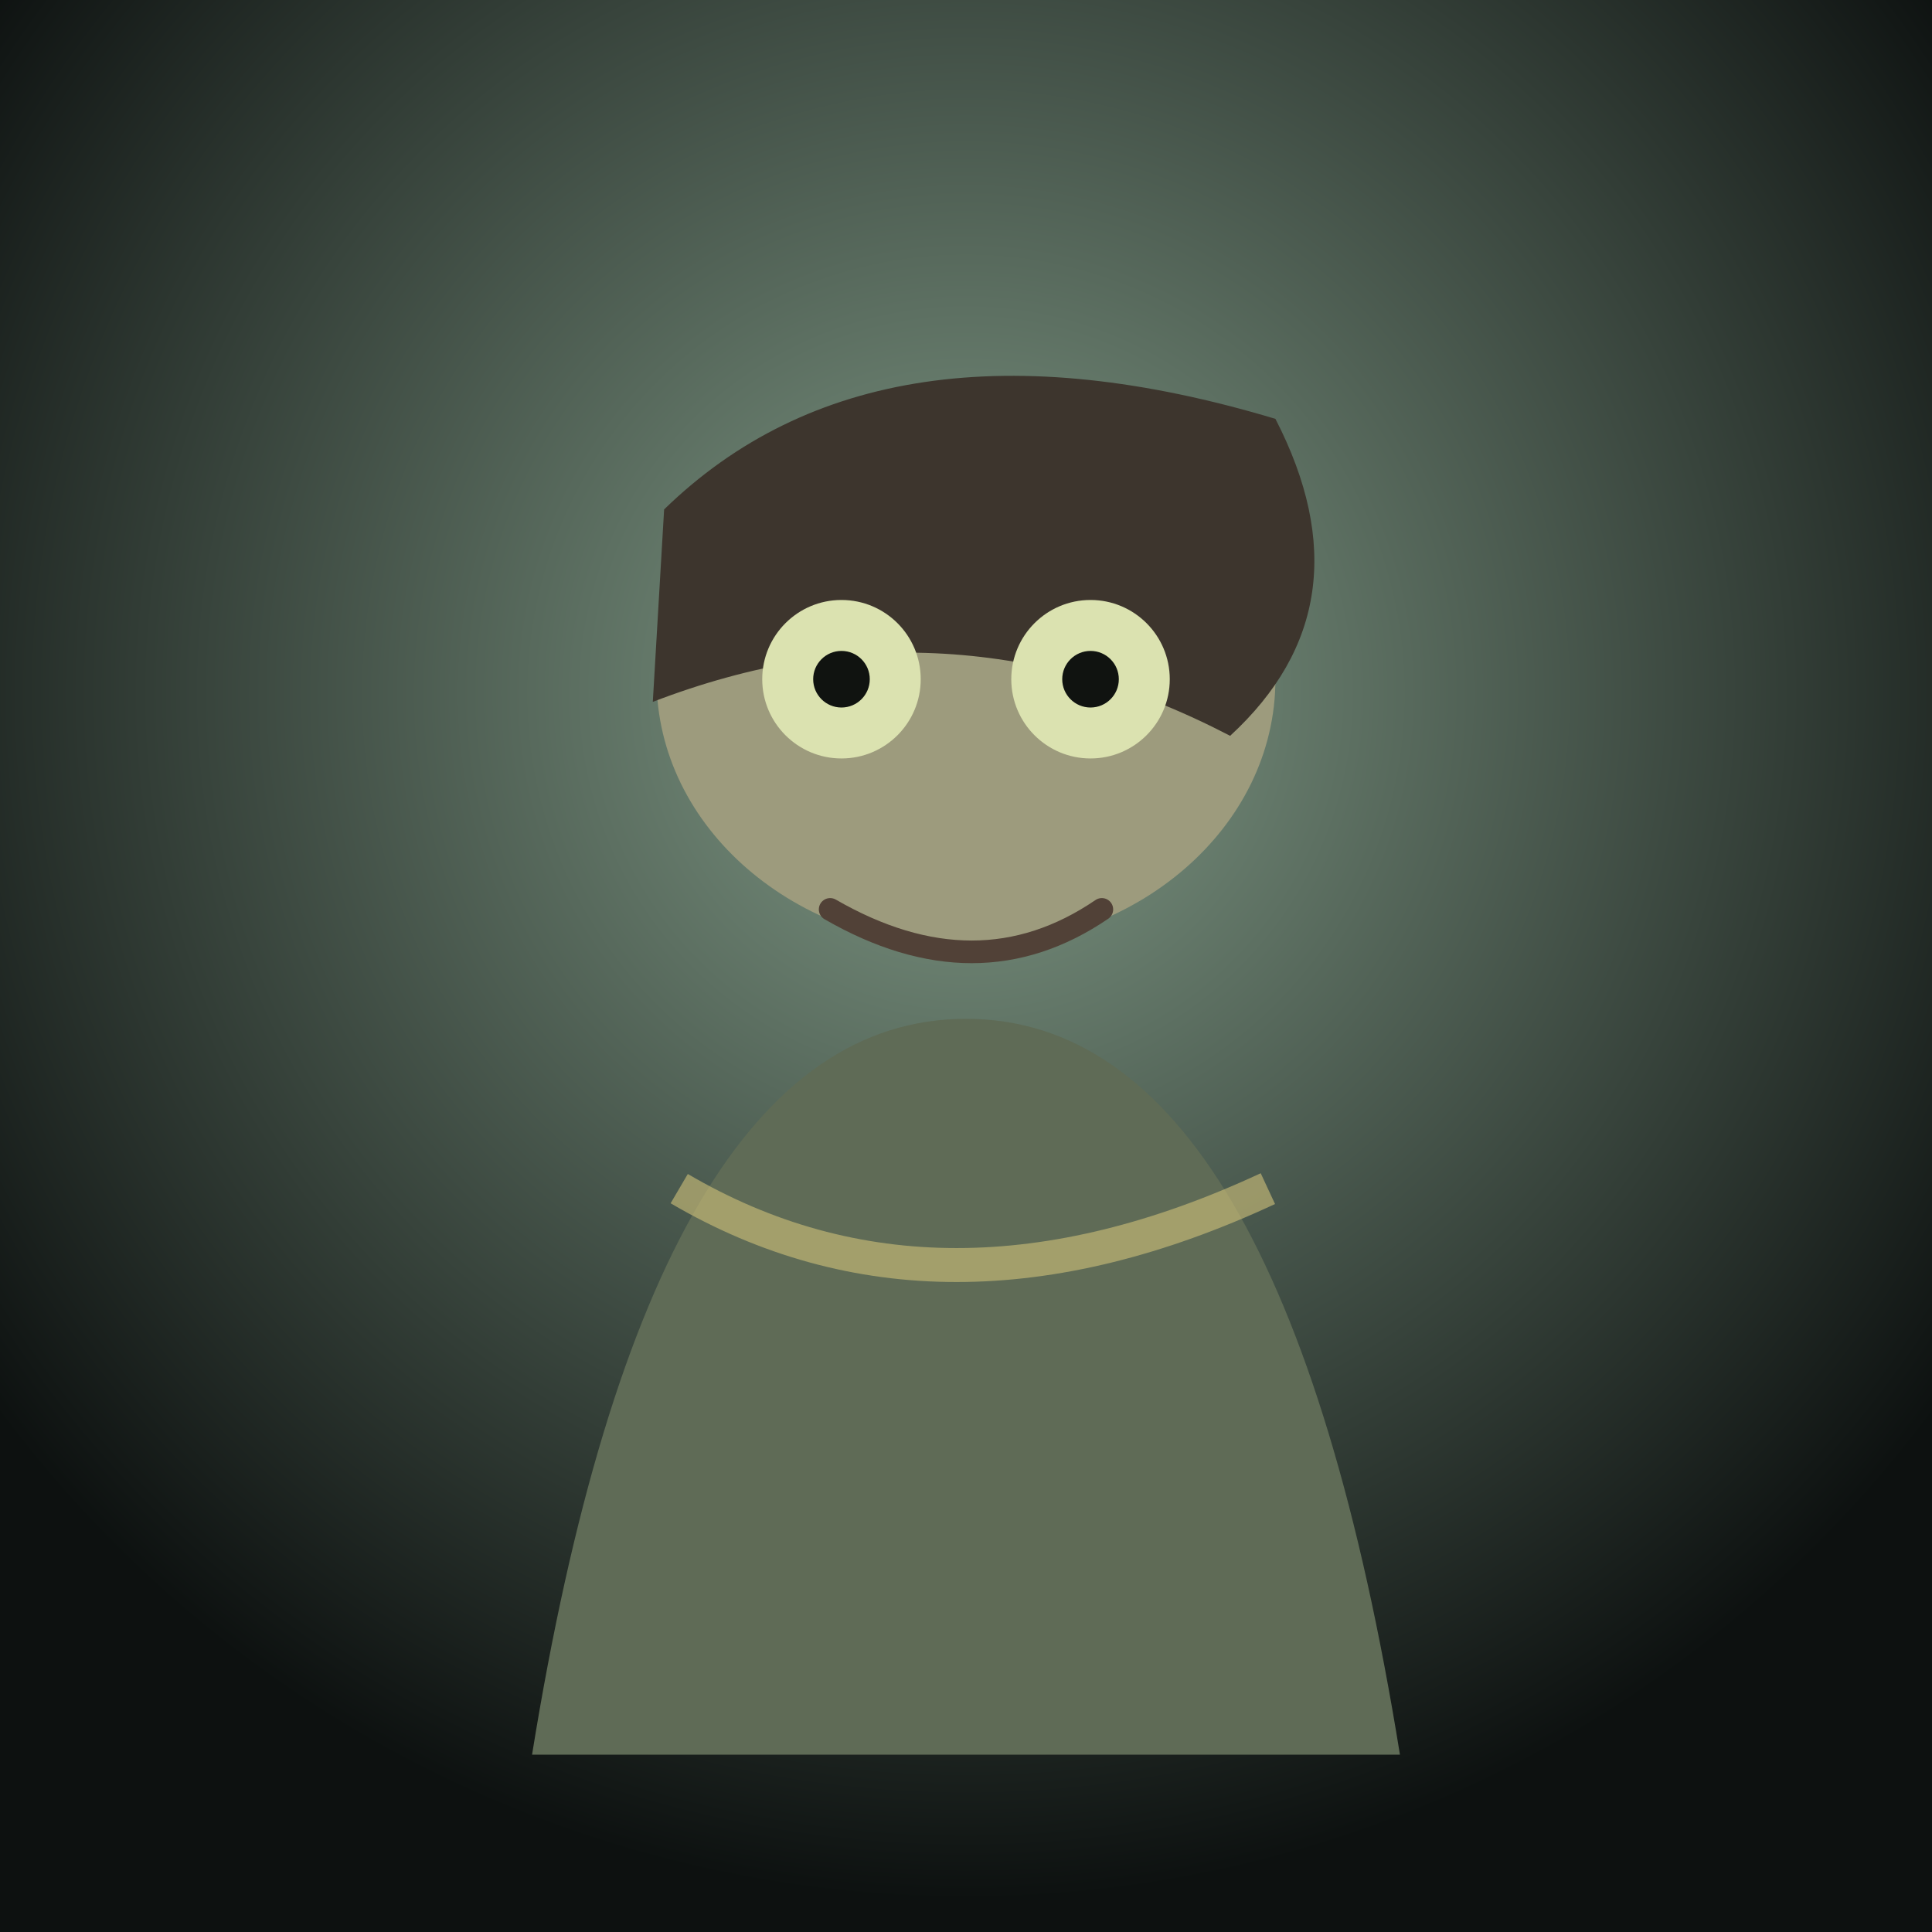
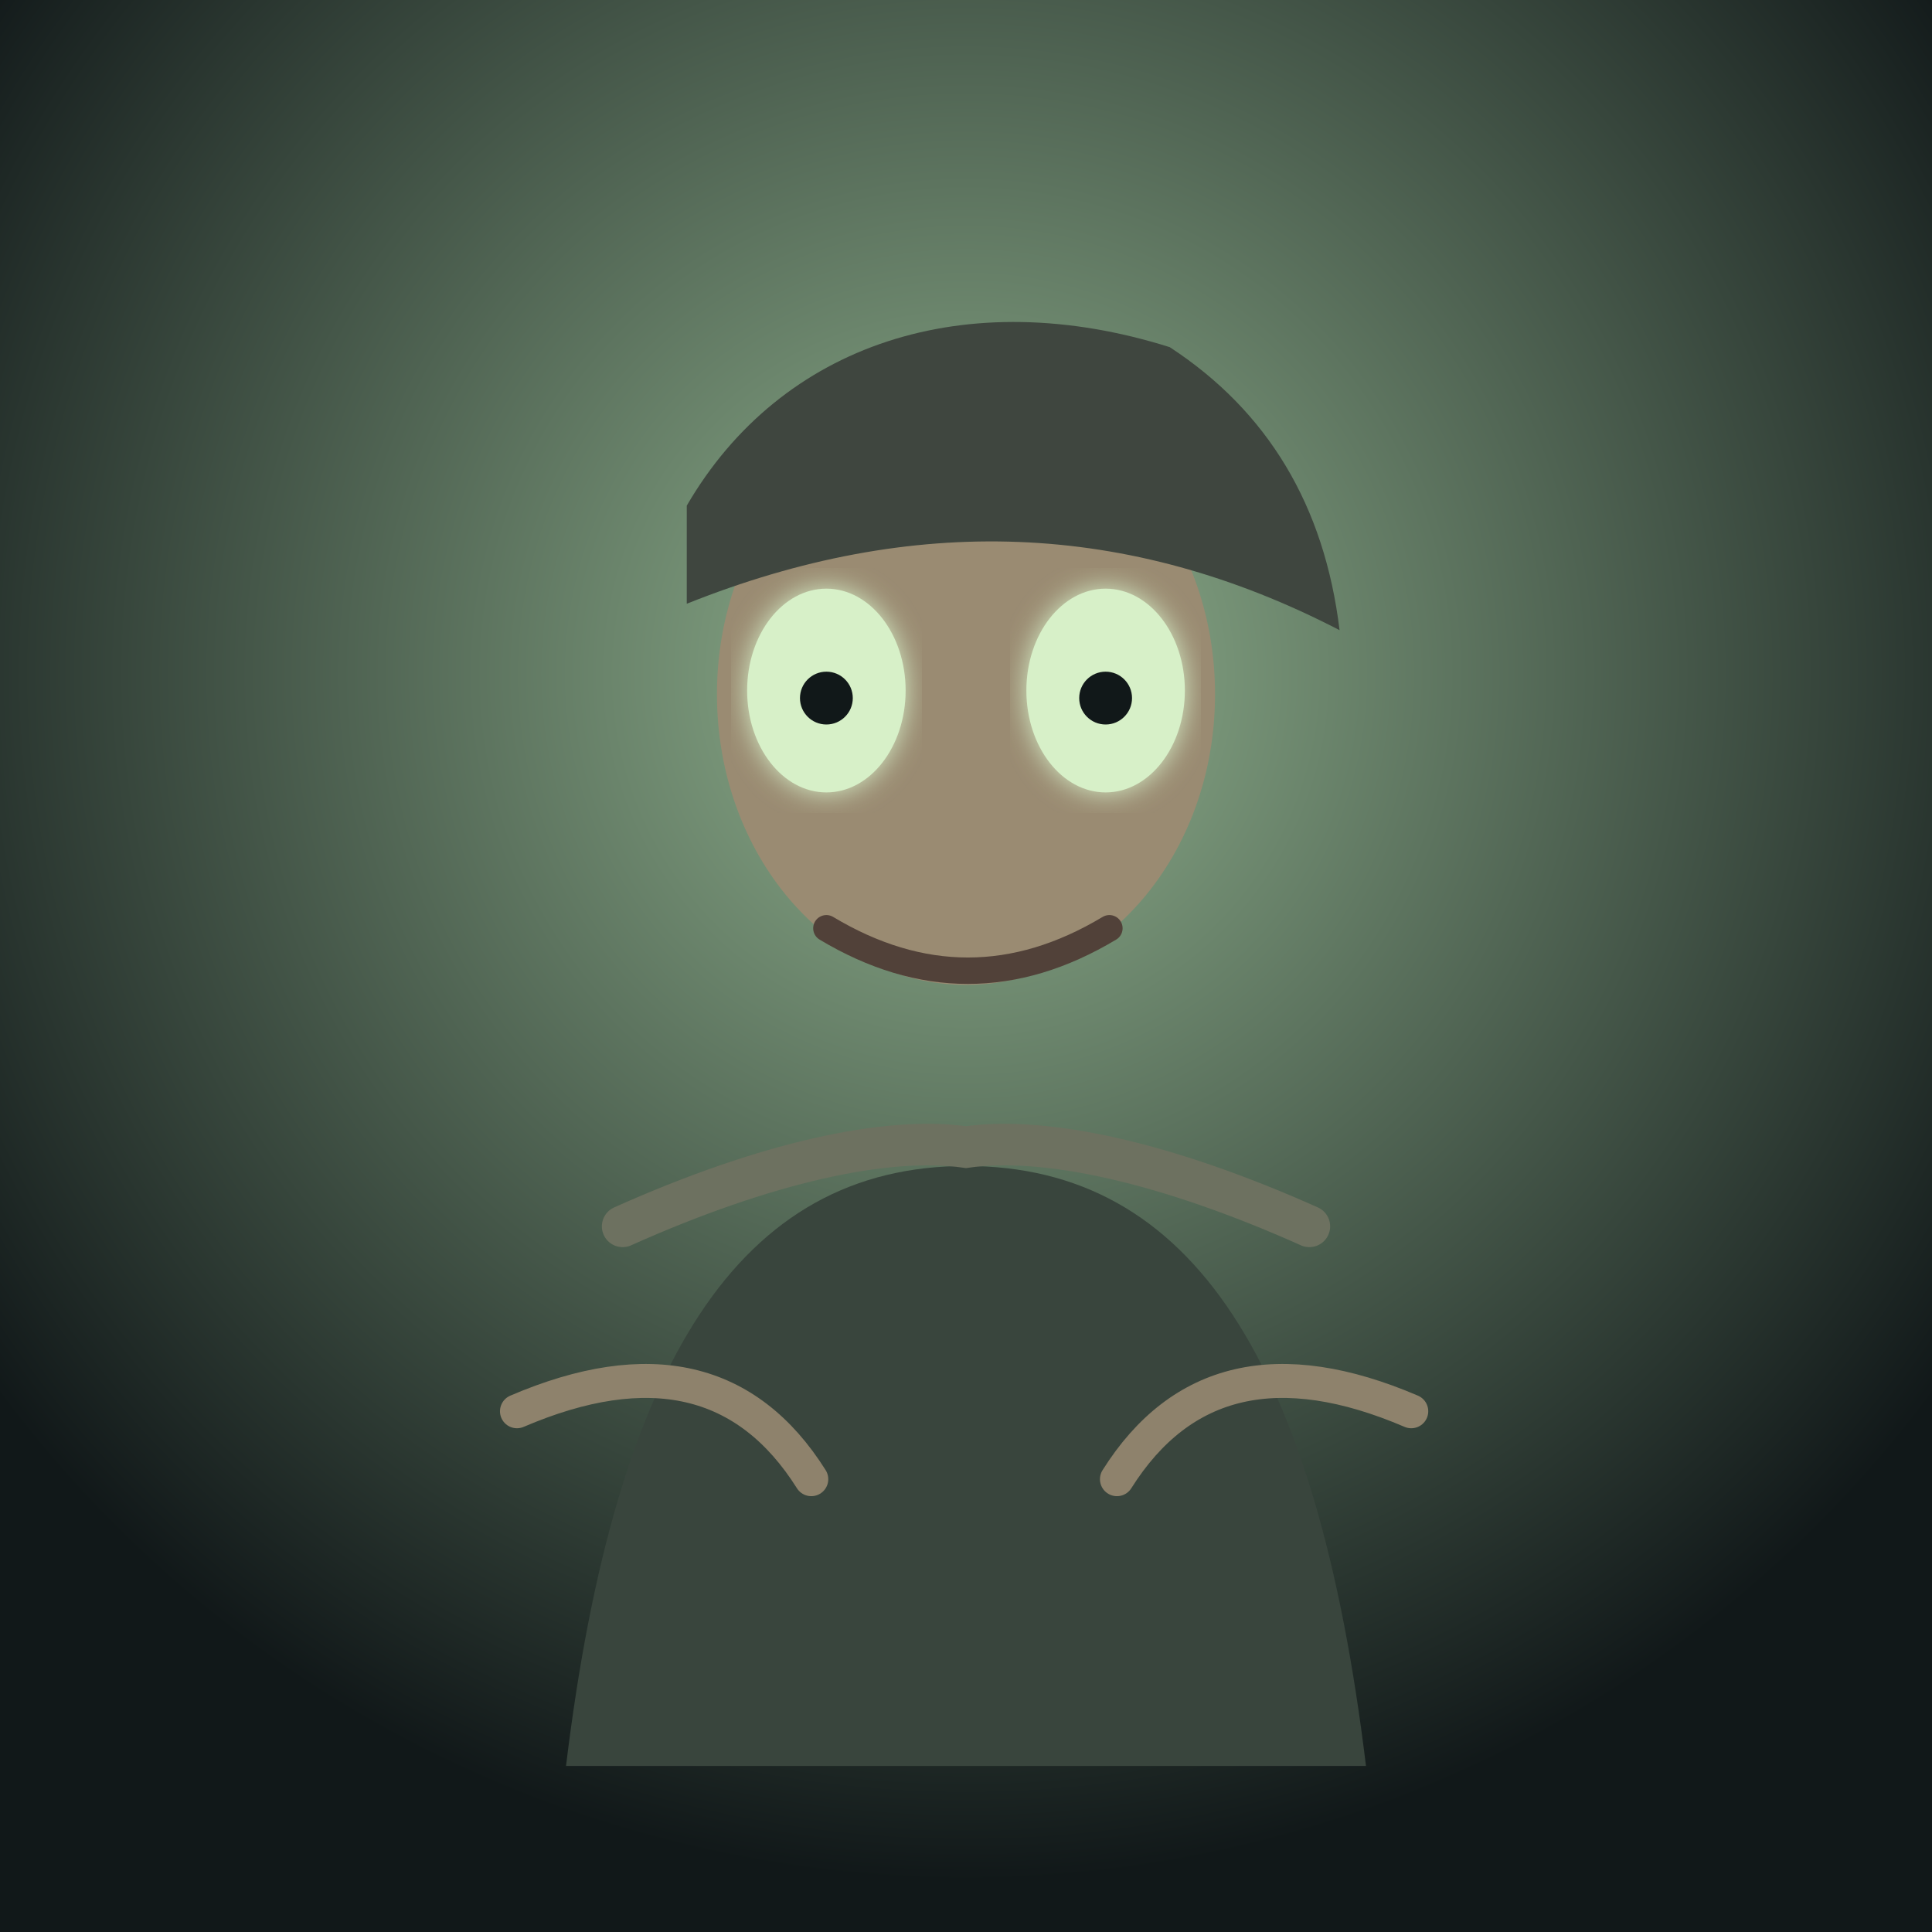
<svg xmlns="http://www.w3.org/2000/svg" viewBox="0 0 1024 1024" role="img" aria-label="Original corrupted cave stalker portrait">
  <defs>
-     <radialGradient id="bg" cx="50%" cy="36%" r="62%">
-       <stop stop-color="#829c88" />
-       <stop offset="1" stop-color="#0d1110" />
+     <radialGradient id="bg" cx="50%" cy="35%" r="62%">
+       <stop stop-color="#91b38f" />
+       <stop offset="1" stop-color="#111819" />
    </radialGradient>
+     <filter id="eye">
+       <feGaussianBlur stdDeviation="7" result="b" />
+       <feMerge>
+         <feMergeNode in="b" />
+         <feMergeNode in="SourceGraphic" />
+       </feMerge>
+     </filter>
  </defs>
  <rect width="1024" height="1024" fill="url(#bg)" />
-   <path d="M282 930c42-260 118-390 230-390s188 130 230 390Z" fill="#5f6b56" />
-   <ellipse cx="512" cy="360" rx="164" ry="142" fill="#9d9b7d" />
-   <path d="M352 270c76-74 184-90 324-48 34 66 26 122-24 168-100-52-202-58-306-18Z" fill="#3d352d" />
-   <circle cx="446" cy="360" r="42" fill="#dbe2b0" />
-   <circle cx="578" cy="360" r="42" fill="#dbe2b0" />
-   <circle cx="446" cy="360" r="15" fill="#101310" />
-   <circle cx="578" cy="360" r="15" fill="#101310" />
-   <path d="M440 482c52 30 100 30 144 0" stroke="#514137" stroke-width="12" fill="none" stroke-linecap="round" />
-   <path d="M360 630c92 54 196 54 312 0" stroke="#d0c27a" stroke-width="18" fill="none" opacity=".6" />
+   <path d="M300 936c26-214 92-318 212-318s186 104 212 318Z" fill="#39453d" />
+   <ellipse cx="512" cy="368" rx="132" ry="154" fill="#9a8b72" />
+   <path d="M364 268c50-86 148-118 256-84 52 34 82 84 90 150-112-58-226-62-346-14Z" fill="#3f463f" />
+   <ellipse cx="438" cy="366" rx="42" ry="54" fill="#d7f0c8" filter="url(#eye)" />
+   <ellipse cx="586" cy="366" rx="42" ry="54" fill="#d7f0c8" filter="url(#eye)" />
+   <circle cx="438" cy="370" r="14" fill="#111819" />
+   <circle cx="586" cy="370" r="14" fill="#111819" />
+   <path d="M438 492c50 30 100 30 150 0" stroke="#514139" stroke-width="14" fill="none" stroke-linecap="round" />
+   <path d="M330 650c76-34 140-48 182-42 42-6 106 8 182 42" stroke="#6d7160" stroke-width="22" fill="none" stroke-linecap="round" />
+   <path d="M274 748c70-30 122-18 156 36m318-36c-70-30-122-18-156 36" stroke="#8e826c" stroke-width="18" fill="none" stroke-linecap="round" />
</svg>
